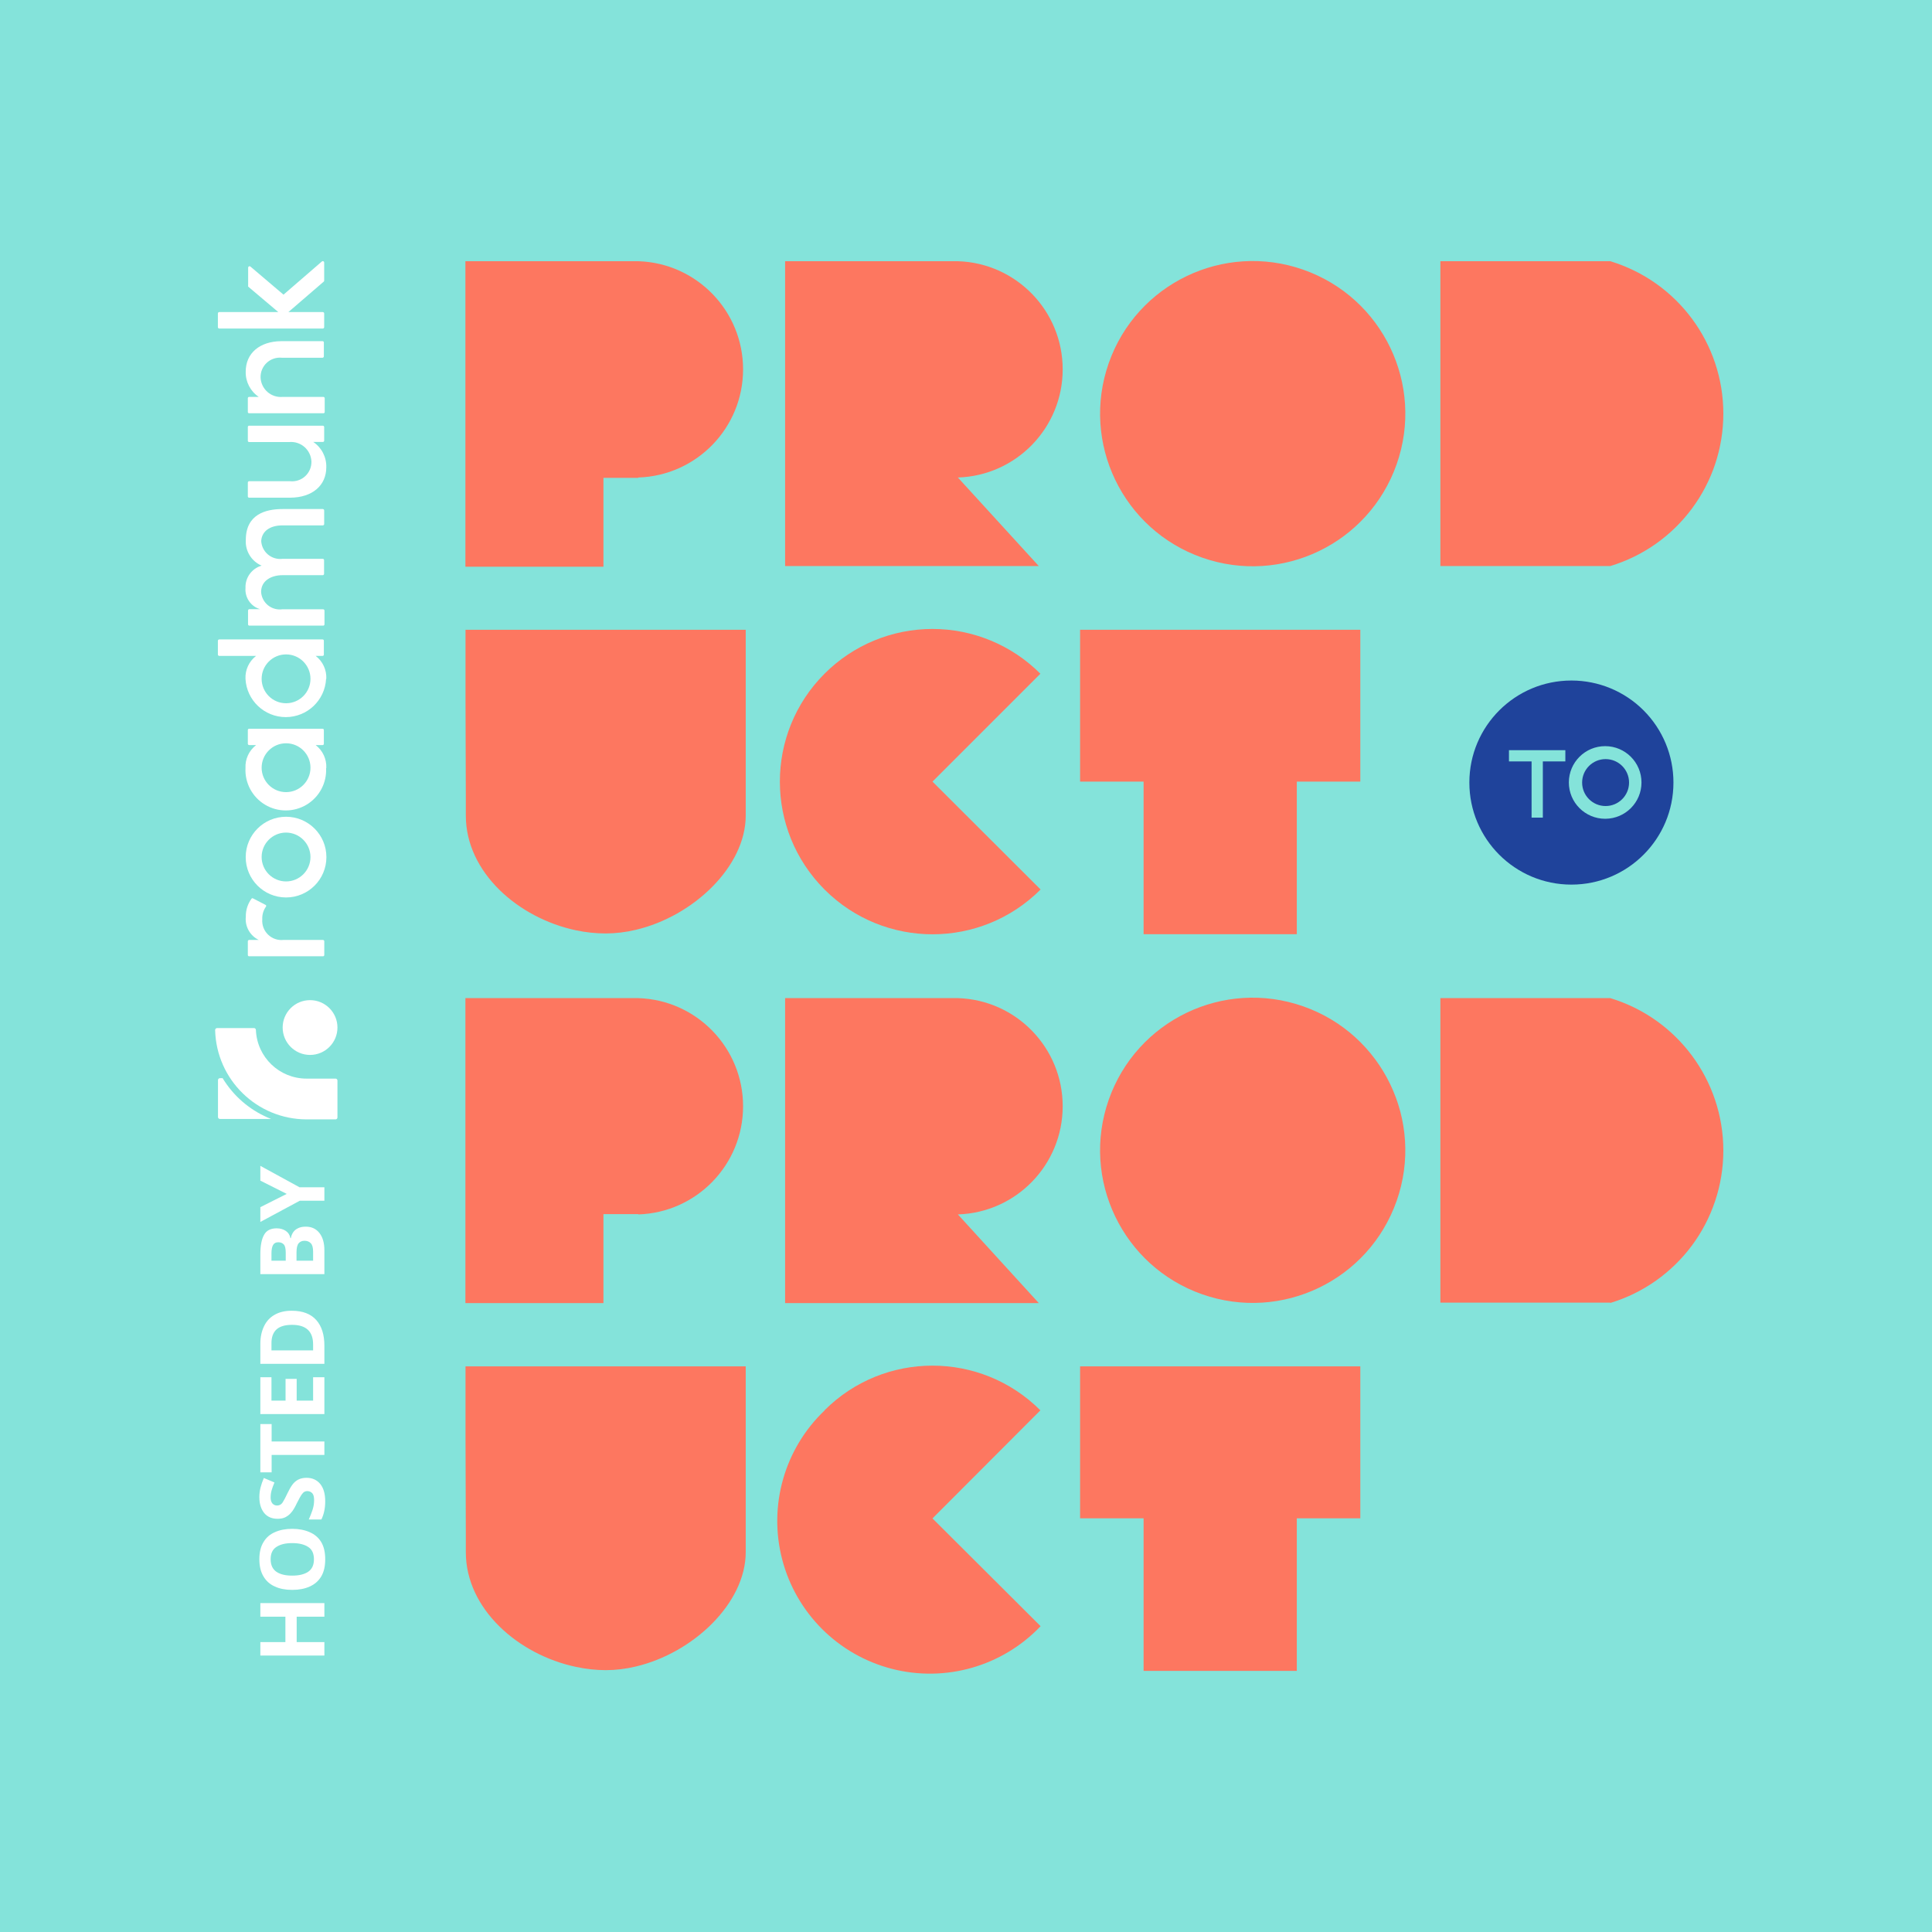
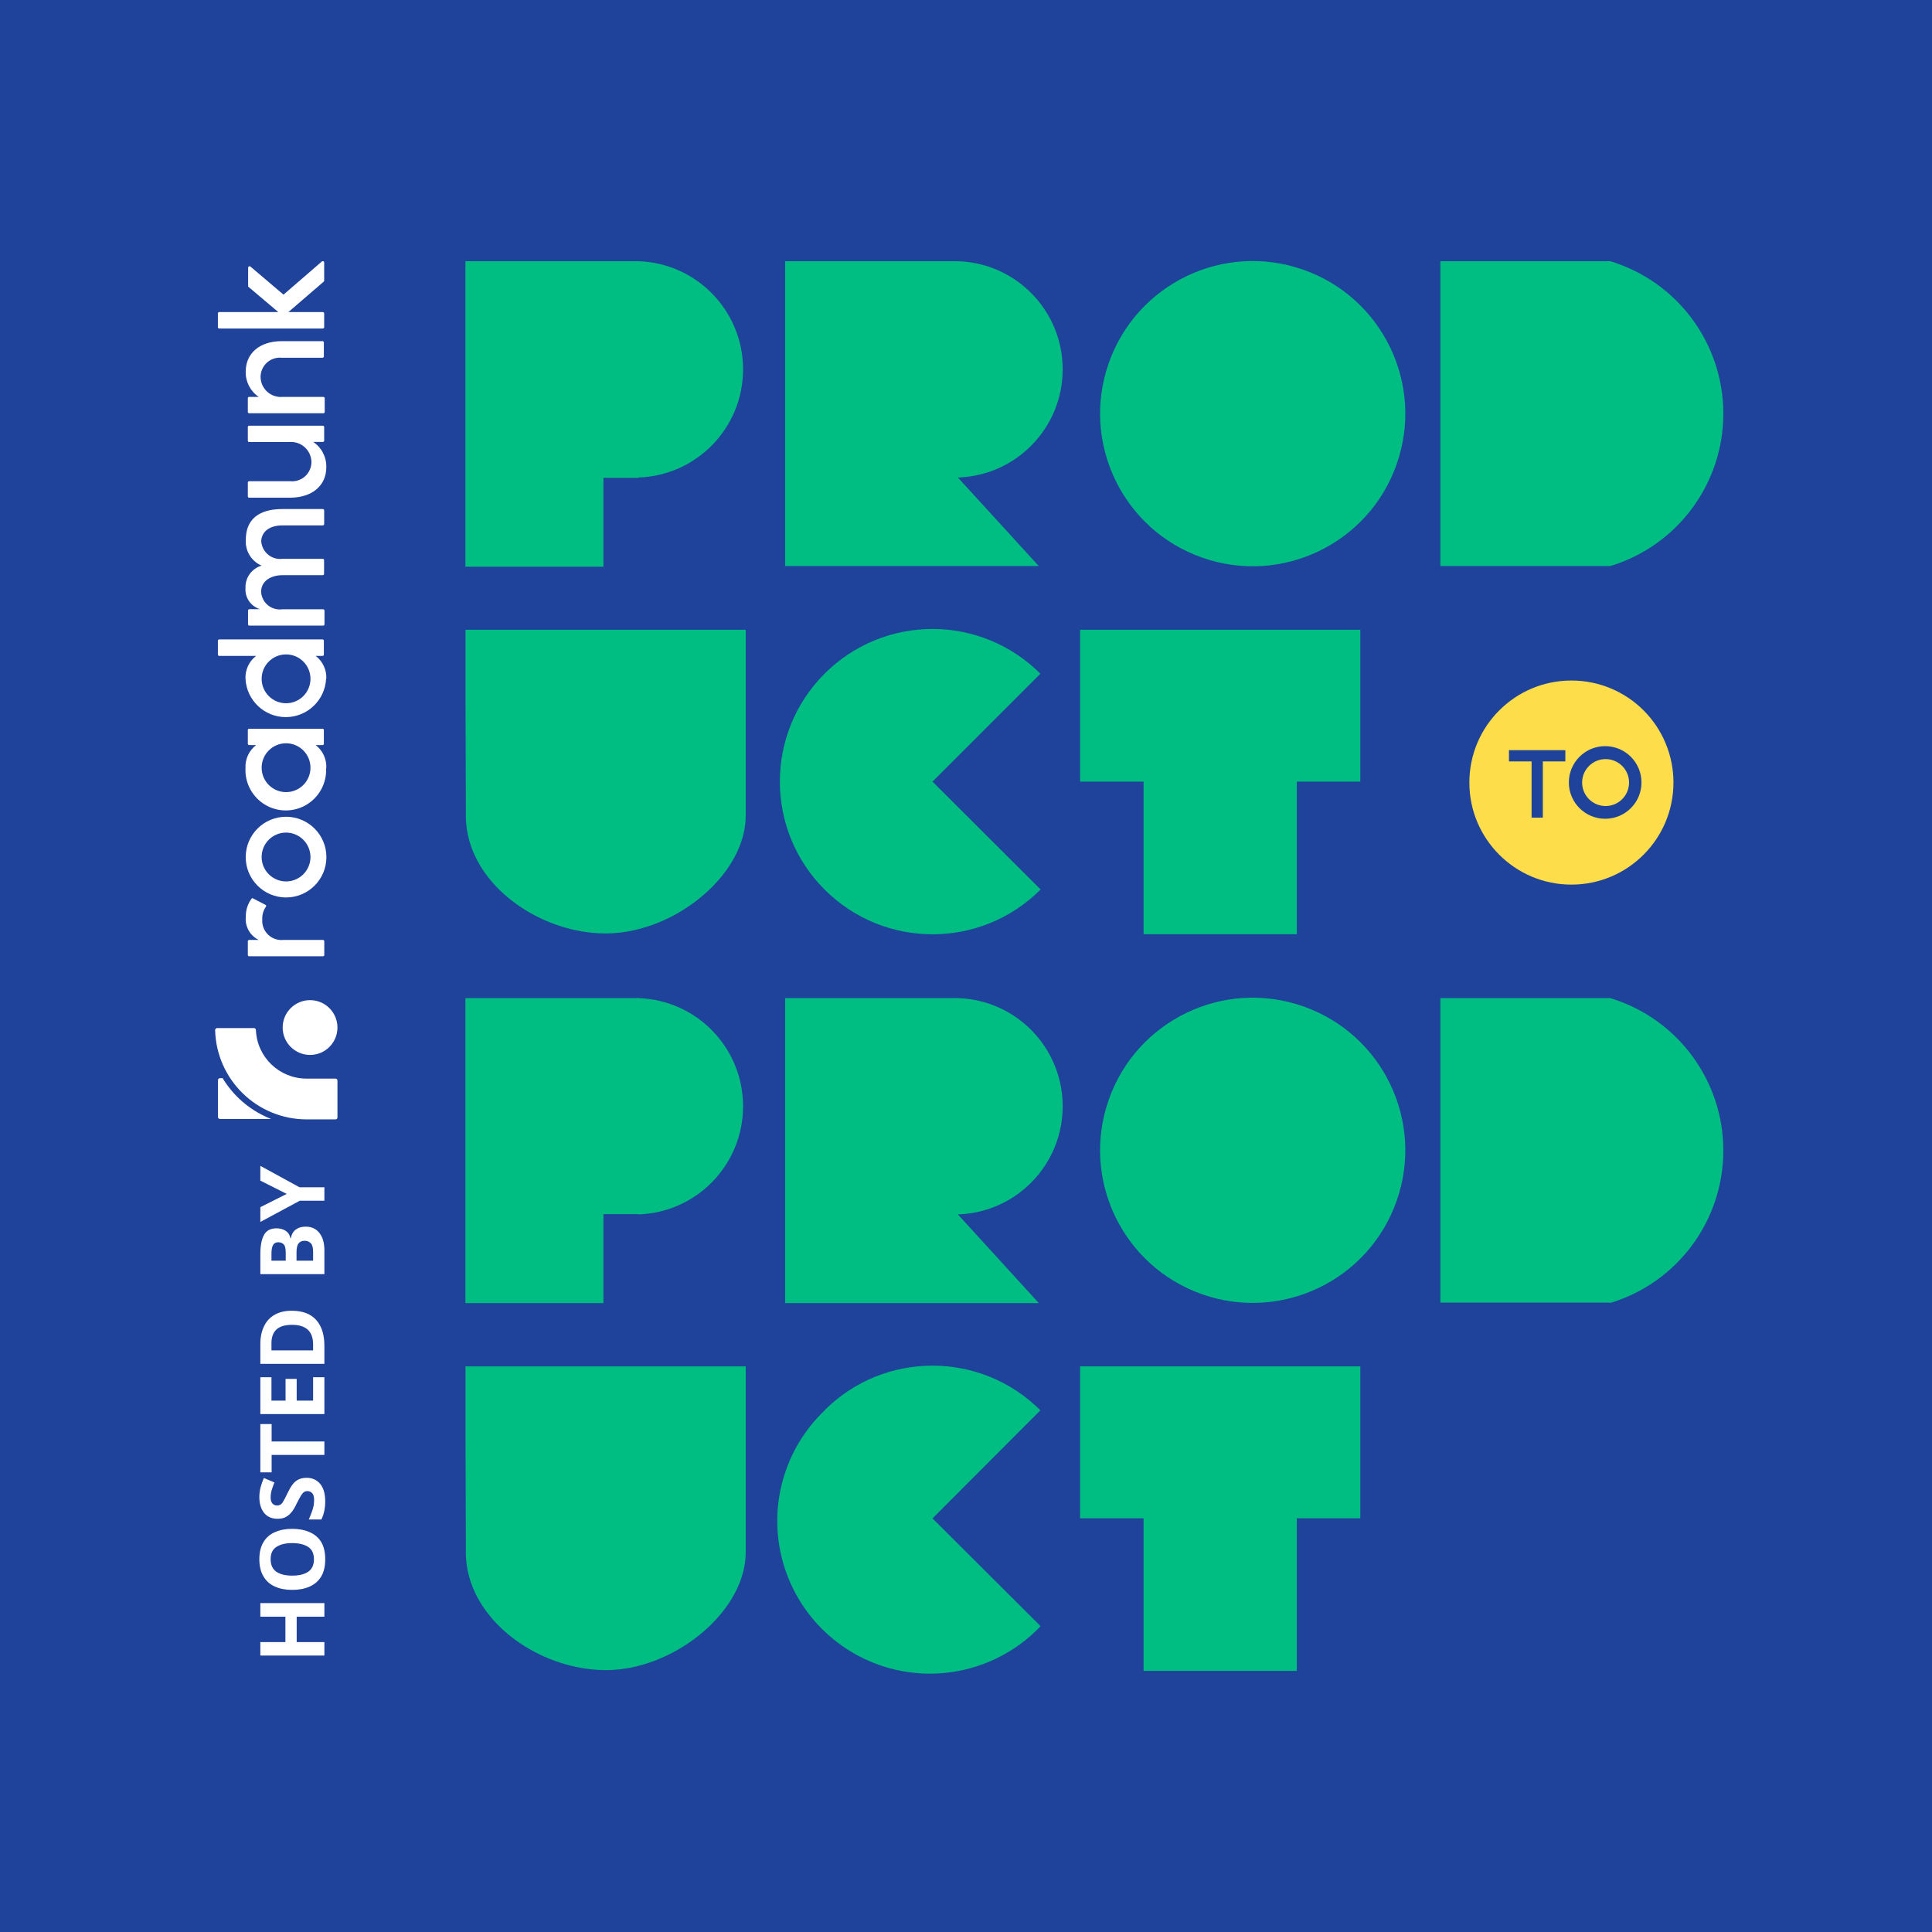
<svg xmlns="http://www.w3.org/2000/svg" viewBox="0 0 181.95 181.95">
  <defs>
-     <style>.cls-1{fill:#84e3da;}.cls-2{fill:#fd7760;}.cls-3{fill:#1f439b;}.cls-4{font-size:8.45px;font-family:Poppins-SemiBold, Poppins;font-weight:700;}.cls-4,.cls-5{fill:#fff;}</style>
+     <style>.cls-1{fill:#1f439b;}.cls-2{fill:#00bd81;}.cls-3{fill:#fedd4a;}.cls-4{font-size:8.45px;font-family:Poppins-SemiBold, Poppins;font-weight:700;}.cls-4,.cls-5{fill:#fff;}</style>
  </defs>
  <g id="Layer_2" data-name="Layer 2">
    <g id="Layer_1-2" data-name="Layer 1">
      <rect class="cls-1" width="181.95" height="181.95" />
      <path class="cls-2" d="M60.11,45H56.83v8.37h-13V24.6H60.11a10.19,10.19,0,0,1,0,20.37Z" />
      <path class="cls-2" d="M73.94,45V24.6H90.21a10.19,10.19,0,0,1,0,20.37l7.62,8.34-9.46,0H73.94Z" />
      <circle class="cls-2" cx="117.98" cy="38.96" r="14.37" transform="translate(42.16 137.39) rotate(-70.67)" />
      <path class="cls-2" d="M151.65,53.31h-16V24.6h16a15,15,0,0,1,0,28.71Z" />
      <path class="cls-2" d="M43.84,65.8V59.31H70.23v17.5c0,4.79-4.93,9.49-10.36,10.76a12.29,12.29,0,0,1-2.82.34,13.52,13.52,0,0,1-2.82-.3c-5.43-1.15-10.36-5.46-10.36-10.8V75.2h0Z" />
      <path class="cls-2" d="M77.65,63.45a14.36,14.36,0,0,1,20.33,0L87.82,73.61,98,83.77A14.37,14.37,0,1,1,77.65,63.45Z" />
      <polygon class="cls-2" points="101.72 59.31 128.11 59.31 128.11 73.61 122.13 73.61 122.13 87.98 107.7 87.98 107.7 73.61 101.72 73.61 101.72 59.31" />
      <path class="cls-2" d="M60.11,114.34H56.83v8.38h-13V94H60.11a10.19,10.19,0,0,1,0,20.37Z" />
      <path class="cls-2" d="M73.94,114.34V94H90.21a10.19,10.19,0,0,1,0,20.37l7.62,8.35-9.46,0H73.94Z" />
      <circle class="cls-2" cx="117.98" cy="108.34" r="14.37" transform="translate(-23.31 183.8) rotate(-70.67)" />
      <path class="cls-2" d="M151.65,122.68H141.29v0h-5.64V94h16a15,15,0,0,1,0,28.71Z" />
      <path class="cls-2" d="M43.84,135.17v-6.49H70.23v17.5c0,4.79-4.93,9.49-10.36,10.77a12.29,12.29,0,0,1-2.82.34,13.53,13.53,0,0,1-2.82-.31c-5.43-1.15-10.36-5.46-10.36-10.8v-1.61h0Z" />
      <path class="cls-2" d="M77.65,132.82a14.38,14.38,0,0,1,20.33,0L87.82,143,98,153.15a14.38,14.38,0,1,1-20.33-20.33Z" />
      <polygon class="cls-2" points="101.72 128.68 128.11 128.68 128.11 142.99 122.13 142.99 122.13 157.36 107.7 157.36 107.7 142.99 101.72 142.99 101.72 128.68" />
      <circle class="cls-3" cx="151.21" cy="73.7" r="2.21" />
      <path class="cls-3" d="M148,64.09a9.61,9.61,0,1,0,9.6,9.61A9.6,9.6,0,0,0,148,64.09Zm-.58,7.62h-2.12V77h-1.06V71.71h-2.13V70.65h5.31Zm3.75,5.4a3.42,3.42,0,1,1,3.42-3.41A3.42,3.42,0,0,1,151.21,77.11Z" />
      <text class="cls-4" transform="translate(30.55 156.68) rotate(-90)">HOSTED BY</text>
      <circle class="cls-5" cx="29.2" cy="96.77" r="2.58" />
      <path class="cls-5" d="M21.19,101.89c-.08-.11-.15-.23-.22-.35h-.26a.18.18,0,0,0-.18.18v3.48a.18.18,0,0,0,.18.18h4.82A9.29,9.29,0,0,1,21.19,101.89Z" />
      <path class="cls-5" d="M20.26,97a8.63,8.63,0,0,0,8.61,8.42H31.6a.18.18,0,0,0,.18-.18v-3.48a.18.18,0,0,0-.18-.18H28.87A4.77,4.77,0,0,1,24.1,97a.18.18,0,0,0-.18-.18H20.45a.19.19,0,0,0-.19.18Z" />
      <path class="cls-5" d="M23.15,86.34a2.17,2.17,0,0,0,1.22,2.18h-.9a.13.13,0,0,0-.13.13v1.29a.12.12,0,0,0,.13.12h6.94a.12.12,0,0,0,.13-.12V88.65a.13.13,0,0,0-.13-.13H26.7a1.81,1.81,0,0,1-2-1.94,1.91,1.91,0,0,1,.33-1.17.12.12,0,0,0,0-.18l-1.18-.61a.11.11,0,0,0-.15,0A2.78,2.78,0,0,0,23.15,86.34Z" />
      <path class="cls-5" d="M26.6,49.48h3.8a.13.13,0,0,0,.13-.13V48.07a.13.13,0,0,0-.13-.13H26.6c-1.58,0-3.45.5-3.45,2.91a2.46,2.46,0,0,0,1.49,2.42,2.1,2.1,0,0,0-1.52,2.1,1.93,1.93,0,0,0,1.37,2h-1a.13.13,0,0,0-.13.13V58.8a.12.12,0,0,0,.13.12h6.94a.12.12,0,0,0,.13-.12V57.51a.13.13,0,0,0-.13-.13H26.59a1.76,1.76,0,0,1-2-1.63c0-1.09,1-1.58,2-1.58h3.8a.13.13,0,0,0,.13-.13V52.75a.12.12,0,0,0-.13-.12H26.6a1.79,1.79,0,0,1-2-1.68C24.65,50.05,25.4,49.48,26.6,49.48Z" />
      <path class="cls-5" d="M23.14,80.71a3.8,3.8,0,1,0,3.8-3.79A3.8,3.8,0,0,0,23.14,80.71Zm6.1,0a2.3,2.3,0,1,1-2.3-2.3A2.31,2.31,0,0,1,29.24,80.71Z" />
      <path class="cls-5" d="M30.53,26.43V24.72a.13.13,0,0,0-.21-.1L26.7,27.75,23.58,25.1a.13.13,0,0,0-.21.1v1.69a.18.18,0,0,0,0,.1l2.84,2.4H20.64a.13.13,0,0,0-.12.13v1.29a.13.13,0,0,0,.12.13h9.77a.13.13,0,0,0,.12-.13V29.52a.13.13,0,0,0-.12-.13H27.16l3.33-2.87A.11.11,0,0,0,30.53,26.43Z" />
      <path class="cls-5" d="M30.73,44a2.78,2.78,0,0,0-1.23-2.38h.91a.12.12,0,0,0,.12-.12V40.22a.13.13,0,0,0-.12-.13H23.46a.12.12,0,0,0-.12.13v1.29a.12.12,0,0,0,.12.12h3.78a1.92,1.92,0,0,1,2.09,1.84,1.82,1.82,0,0,1-2,1.85H23.46a.12.12,0,0,0-.12.13v1.29a.12.12,0,0,0,.12.13h3.9C29.41,46.85,30.73,45.73,30.73,44Z" />
      <path class="cls-5" d="M23.14,35a2.78,2.78,0,0,0,1.23,2.38h-.91a.12.12,0,0,0-.12.12v1.3a.12.12,0,0,0,.12.12h7a.12.12,0,0,0,.12-.12v-1.3a.13.13,0,0,0-.12-.12H26.62a1.91,1.91,0,0,1-2.08-1.84,1.82,1.82,0,0,1,2-1.85h3.84a.13.13,0,0,0,.12-.13V32.25a.12.12,0,0,0-.12-.12h-3.9C24.46,32.15,23.14,33.26,23.14,35Z" />
      <path class="cls-5" d="M30.73,63.93a2.57,2.57,0,0,0-1-2.16h.65a.12.12,0,0,0,.12-.13V60.35a.12.12,0,0,0-.12-.13H20.64a.13.13,0,0,0-.12.13v1.29a.13.13,0,0,0,.12.13h3.48a2.56,2.56,0,0,0-1,2.16h0a3.8,3.8,0,0,0,7.59,0Zm-3.79-2.3a2.3,2.3,0,1,1-2.3,2.3A2.3,2.3,0,0,1,26.94,61.63Z" />
      <path class="cls-5" d="M30.73,72.33a2.57,2.57,0,0,0-1-2.16h.65a.12.12,0,0,0,.12-.12v-1.3a.12.12,0,0,0-.12-.12H23.47a.12.12,0,0,0-.13.12v1.3a.13.13,0,0,0,.13.12h.65a2.56,2.56,0,0,0-1,2.16h0a3.8,3.8,0,1,0,7.59,0ZM26.94,70a2.3,2.3,0,1,1-2.3,2.3A2.3,2.3,0,0,1,26.94,70Z" />
    </g>
  </g>
</svg>
